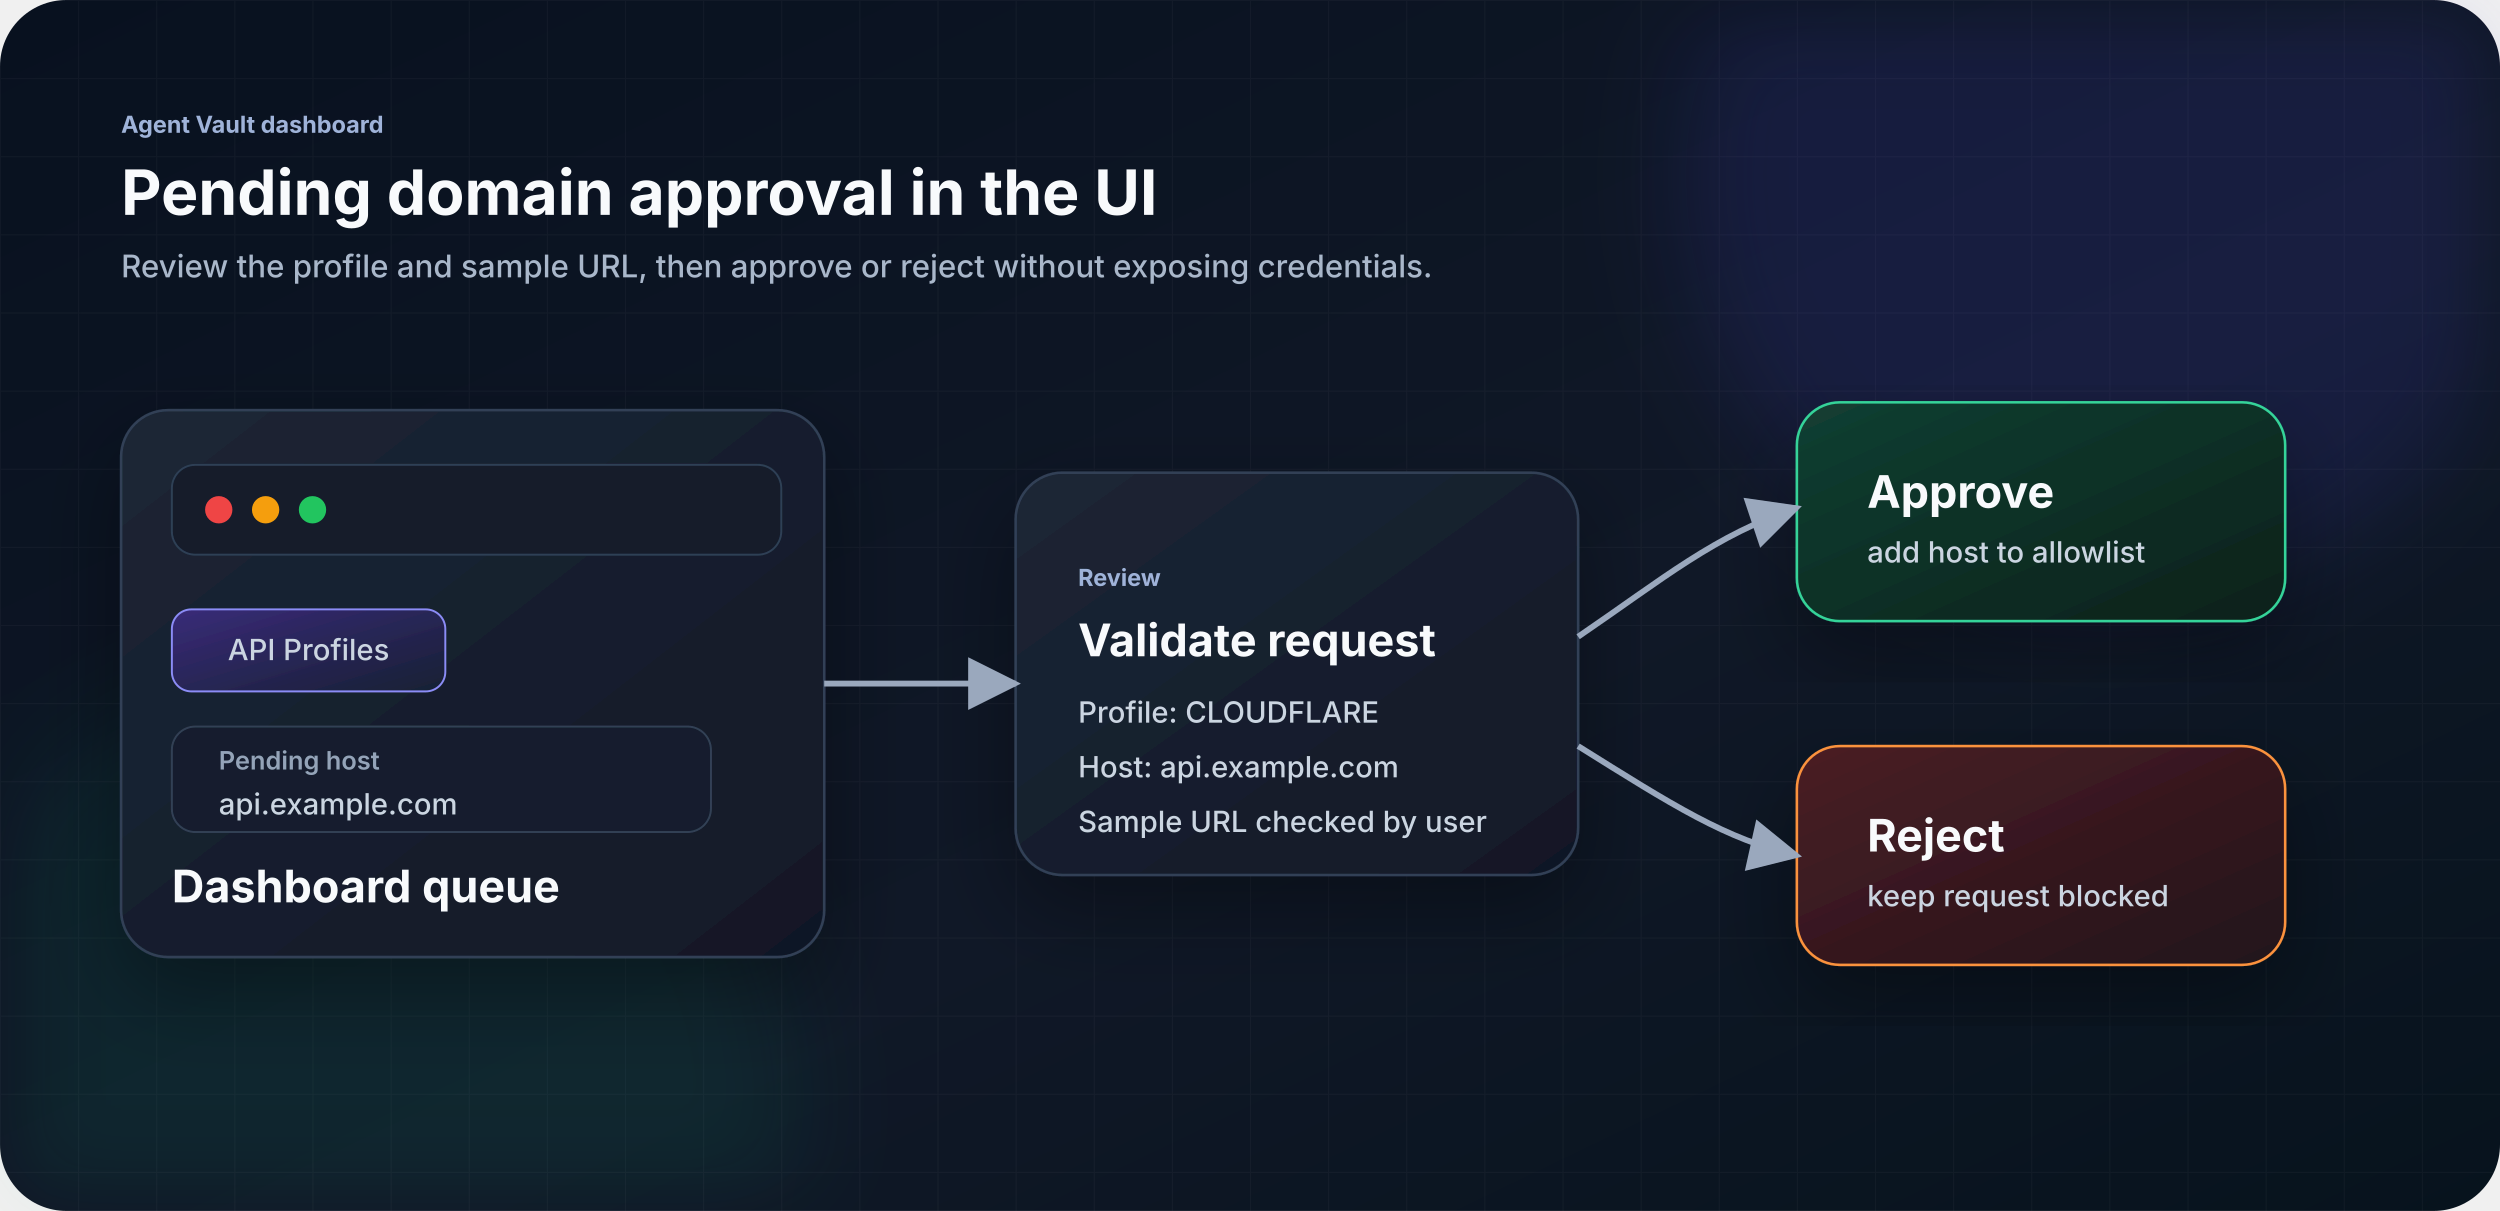
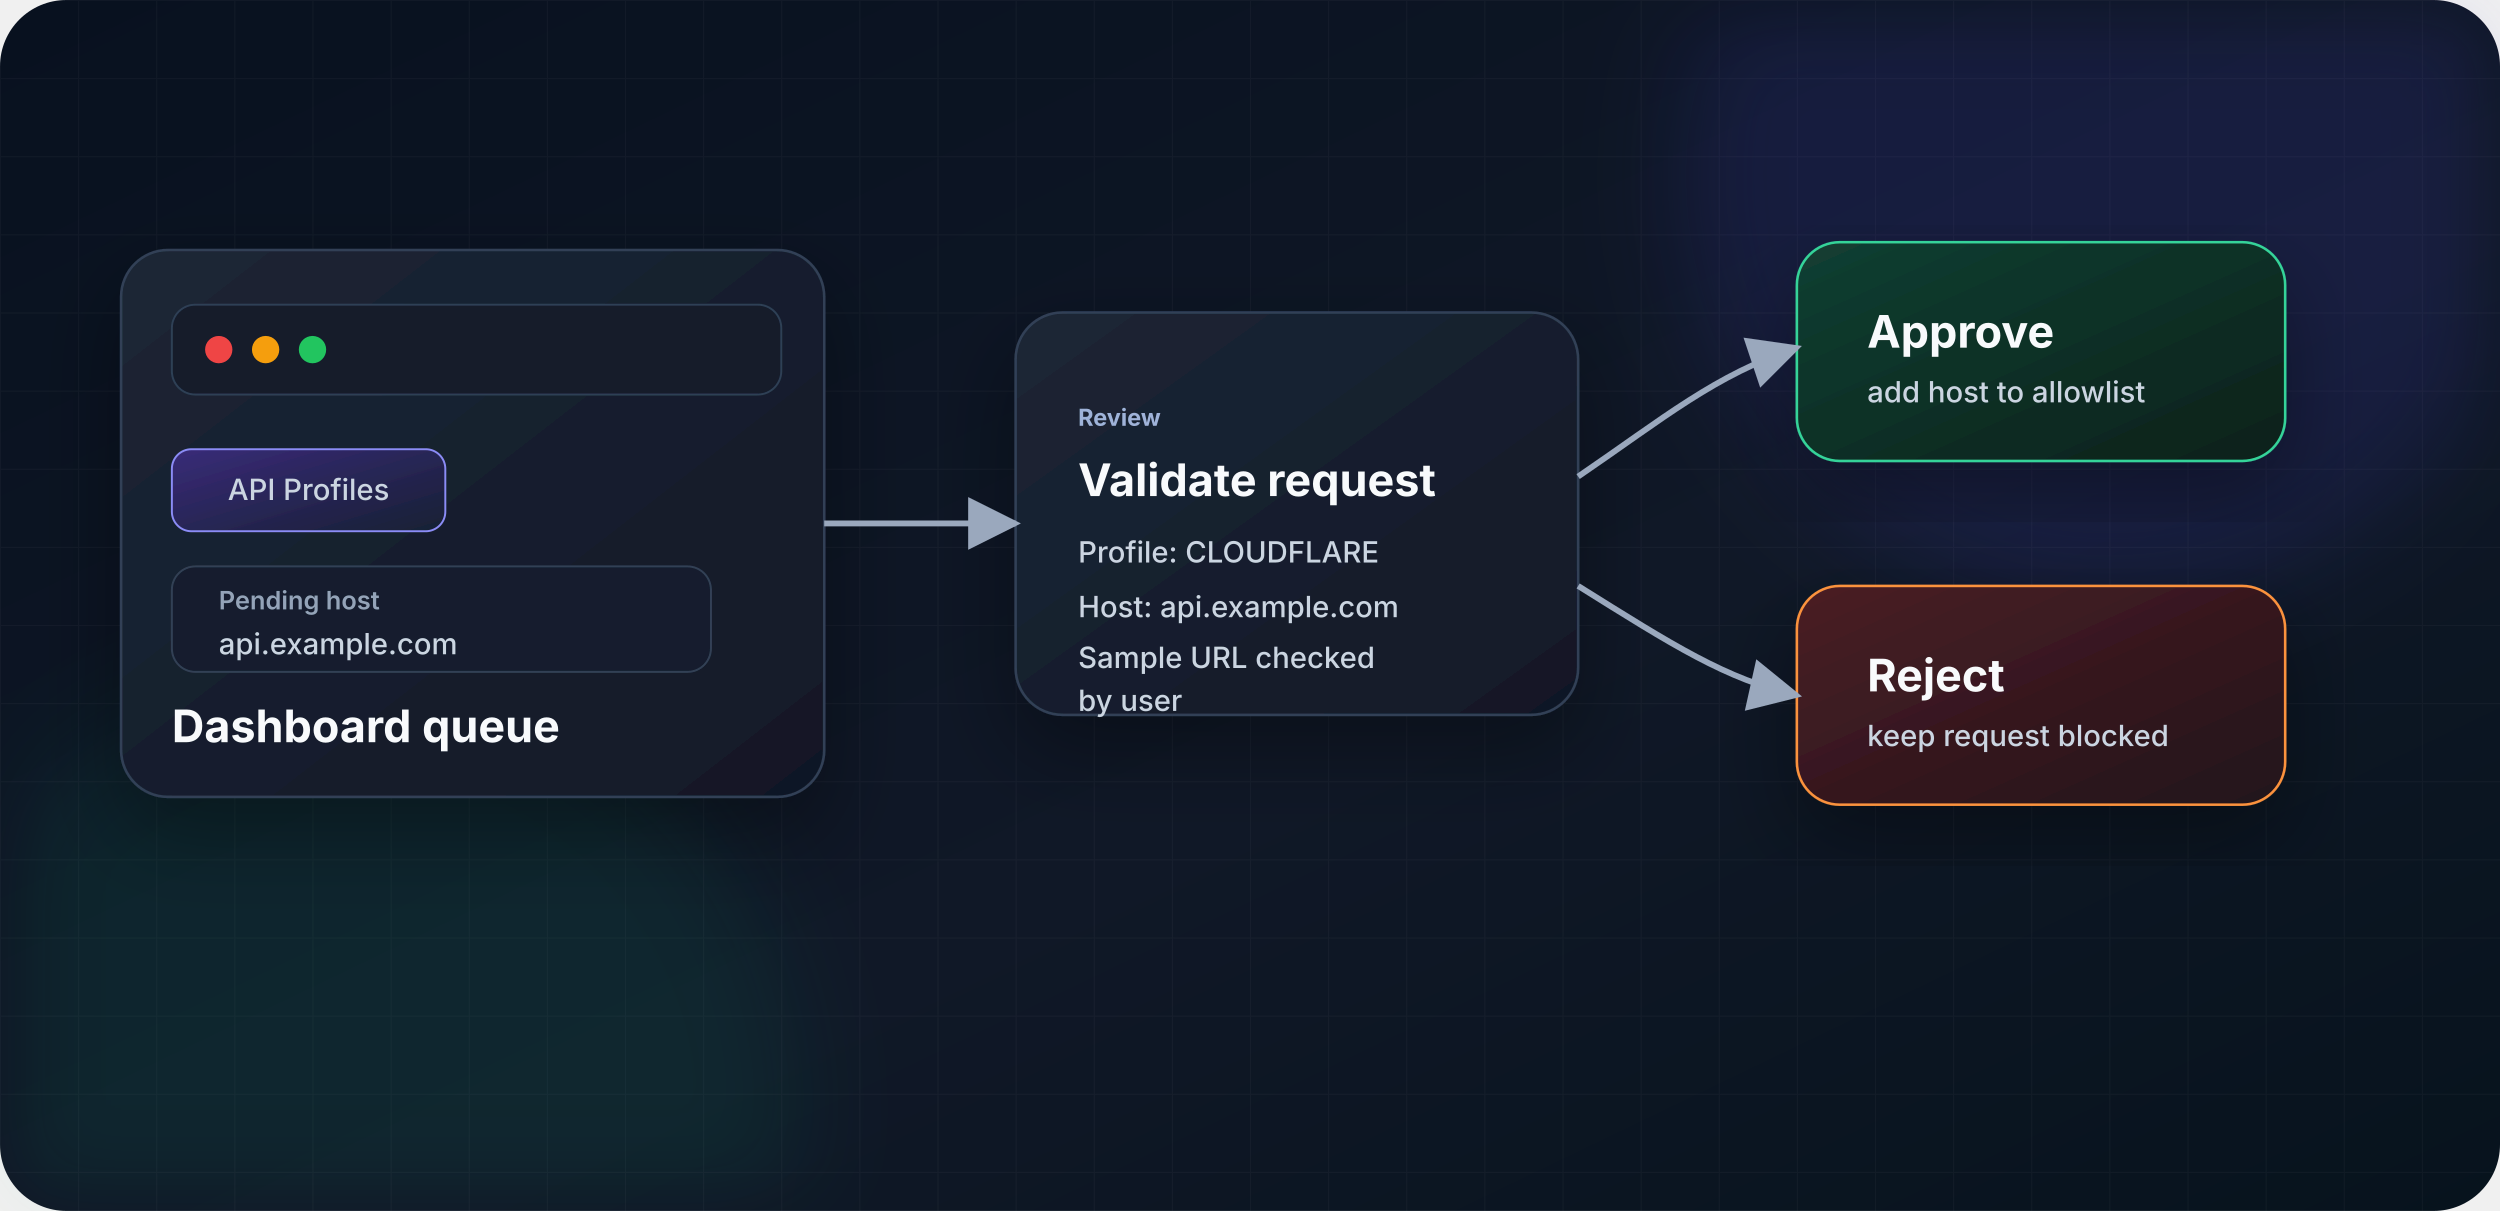
<svg xmlns="http://www.w3.org/2000/svg" width="1280" height="620" viewBox="0 0 1280 620" role="img" aria-labelledby="title desc">
  <defs>
    <linearGradient id="canvas" x1="0" y1="0" x2="1" y2="1">
      <stop offset="0" stop-color="#08111f" />
      <stop offset="0.58" stop-color="#101827" />
      <stop offset="1" stop-color="#07131d" />
    </linearGradient>
    <linearGradient id="panel" x1="0" y1="0" x2="1" y2="1">
      <stop offset="0" stop-color="#1c2635" />
      <stop offset="1" stop-color="#111827" />
    </linearGradient>
    <linearGradient id="active" x1="0" y1="0" x2="1" y2="1">
      <stop offset="0" stop-color="#392b79" />
      <stop offset="1" stop-color="#172033" />
    </linearGradient>
    <linearGradient id="green" x1="0" y1="0" x2="1" y2="1">
      <stop offset="0" stop-color="#123f32" />
      <stop offset="1" stop-color="#0b211a" />
    </linearGradient>
    <linearGradient id="red" x1="0" y1="0" x2="1" y2="1">
      <stop offset="0" stop-color="#4a1f25" />
      <stop offset="1" stop-color="#221119" />
    </linearGradient>
    <pattern id="grid" width="40" height="40" patternUnits="userSpaceOnUse">
      <path d="M 40 0 L 0 0 0 40" fill="none" stroke="#ffffff" stroke-opacity="0.035" stroke-width="1" />
    </pattern>
    <filter id="shadow" x="-18%" y="-24%" width="136%" height="152%">
      <feDropShadow dx="0" dy="18" stdDeviation="22" flood-color="#000000" flood-opacity="0.34" />
    </filter>
    <filter id="soft" x="-20%" y="-20%" width="140%" height="140%">
      <feGaussianBlur stdDeviation="26" />
    </filter>
    <marker id="arrow" viewBox="0 0 10 10" refX="9" refY="5" markerWidth="9" markerHeight="9" orient="auto">
      <path d="M 0 0 L 10 5 L 0 10 z" fill="#9aa8bd" />
    </marker>
    <style>
      .title{font:700 32px Inter,ui-sans-serif,system-ui,-apple-system,Segoe UI,sans-serif;fill:#f8fafc}
      .subtitle{font:500 16px Inter,ui-sans-serif,system-ui,-apple-system,Segoe UI,sans-serif;fill:#a9b7ca}
      .eyebrow{font:700 12px Inter,ui-sans-serif,system-ui,-apple-system,Segoe UI,sans-serif;fill:#9fb3d9;text-transform:uppercase}
      .heading{font:700 23px Inter,ui-sans-serif,system-ui,-apple-system,Segoe UI,sans-serif;fill:#f8fafc}
      .copy{font:500 15px Inter,ui-sans-serif,system-ui,-apple-system,Segoe UI,sans-serif;fill:#cbd5e1}
      .muted{font:600 13px Inter,ui-sans-serif,system-ui,-apple-system,Segoe UI,sans-serif;fill:#94a3b8}
      .line{stroke:#9aa8bd;stroke-width:3;fill:none;marker-end:url(#arrow)}
    </style>
  </defs>
  <rect width="1280" height="620" rx="34" fill="url(#canvas)" />
  <rect width="1280" height="620" rx="34" fill="url(#grid)" />
  <circle cx="1080" cy="90" r="220" fill="#4f46e5" opacity="0.13" filter="url(#soft)" />
  <circle cx="180" cy="570" r="230" fill="#10b981" opacity="0.09" filter="url(#soft)" />
-   <text class="eyebrow" x="62" y="68">Agent Vault dashboard</text>
-   <text class="title" x="62" y="110">Pending domain approval in the UI</text>
-   <text class="subtitle" x="62" y="142">Review the profile and sample URL, then approve or reject without exposing credentials.</text>
-   <g filter="url(#shadow)">
-     <rect x="62" y="210" width="360" height="280" rx="24" fill="url(#panel)" stroke="#314157" stroke-width="1.3" />
-     <rect x="88" y="238" width="312" height="46" rx="12" fill="#121b2b" stroke="#2f3f55" />
-     <circle cx="112" cy="261" r="7" fill="#ef4444" />
-     <circle cx="136" cy="261" r="7" fill="#f59e0b" />
-     <circle cx="160" cy="261" r="7" fill="#22c55e" />
-     <rect x="88" y="312" width="140" height="42" rx="10" fill="url(#active)" stroke="#8b8cf6" />
-     <text class="copy" x="158" y="338" text-anchor="middle">API Profiles</text>
-     <rect x="88" y="372" width="276" height="54" rx="12" fill="#131d2d" stroke="#334155" />
-     <text class="muted" x="112" y="394">Pending host</text>
-     <text class="copy" x="112" y="417">api.example.com</text>
-     <text class="heading" x="88" y="462">Dashboard queue</text>
+   <g transform="translate(0,-82)">
+     <g filter="url(#shadow)">
+       <rect x="62" y="210" width="360" height="280" rx="24" fill="url(#panel)" stroke="#314157" stroke-width="1.3" />
+       <rect x="88" y="238" width="312" height="46" rx="12" fill="#121b2b" stroke="#2f3f55" />
+       <circle cx="112" cy="261" r="7" fill="#ef4444" />
+       <circle cx="136" cy="261" r="7" fill="#f59e0b" />
+       <circle cx="160" cy="261" r="7" fill="#22c55e" />
+       <rect x="88" y="312" width="140" height="42" rx="10" fill="url(#active)" stroke="#8b8cf6" />
+       <text class="copy" x="158" y="338" text-anchor="middle">API Profiles</text>
+       <rect x="88" y="372" width="276" height="54" rx="12" fill="#131d2d" stroke="#334155" />
+       <text class="muted" x="112" y="394">Pending host</text>
+       <text class="copy" x="112" y="417">api.example.com</text>
+       <text class="heading" x="88" y="462">Dashboard queue</text>
+     </g>
+     <g filter="url(#shadow)">
+       <rect x="520" y="242" width="288" height="206" rx="24" fill="url(#panel)" stroke="#314157" stroke-width="1.3" />
+       <text class="eyebrow" x="552" y="300">Review</text>
+       <text class="heading" x="552" y="336">Validate request</text>
+       <text class="copy" x="552" y="370">Profile: CLOUDFLARE</text>
+       <text class="copy" x="552" y="398">Host: api.example.com</text>
+       <text class="copy" x="552" y="424">Sample URL checked</text>
+       <text class="copy" x="552" y="446">by user</text>
+     </g>
+     <g filter="url(#shadow)">
+       <rect x="920" y="206" width="250" height="112" rx="22" fill="url(#green)" stroke="#34d399" stroke-width="1.3" />
+       <text class="heading" x="956" y="260">Approve</text>
+       <text class="copy" x="956" y="288">add host to allowlist</text>
+     </g>
+     <g filter="url(#shadow)">
+       <rect x="920" y="382" width="250" height="112" rx="22" fill="url(#red)" stroke="#fb923c" stroke-width="1.3" />
+       <text class="heading" x="956" y="436">Reject</text>
+       <text class="copy" x="956" y="464">keep request blocked</text>
+     </g>
+     <path class="line" d="M422 350 L520 350" />
+     <path class="line" d="M808 326 C852 296 878 274 920 260" />
+     <path class="line" d="M808 382 C856 412 884 430 920 438" />
  </g>
-   <g filter="url(#shadow)">
-     <rect x="520" y="242" width="288" height="206" rx="24" fill="url(#panel)" stroke="#314157" stroke-width="1.3" />
-     <text class="eyebrow" x="552" y="300">Review</text>
-     <text class="heading" x="552" y="336">Validate request</text>
-     <text class="copy" x="552" y="370">Profile: CLOUDFLARE</text>
-     <text class="copy" x="552" y="398">Host: api.example.com</text>
-     <text class="copy" x="552" y="426">Sample URL checked by user</text>
-   </g>
-   <g filter="url(#shadow)">
-     <rect x="920" y="206" width="250" height="112" rx="22" fill="url(#green)" stroke="#34d399" stroke-width="1.3" />
-     <text class="heading" x="956" y="260">Approve</text>
-     <text class="copy" x="956" y="288">add host to allowlist</text>
-   </g>
-   <g filter="url(#shadow)">
-     <rect x="920" y="382" width="250" height="112" rx="22" fill="url(#red)" stroke="#fb923c" stroke-width="1.3" />
-     <text class="heading" x="956" y="436">Reject</text>
-     <text class="copy" x="956" y="464">keep request blocked</text>
-   </g>
-   <path class="line" d="M422 350 L520 350" />
-   <path class="line" d="M808 326 C852 296 878 274 920 260" />
-   <path class="line" d="M808 382 C856 412 884 430 920 438" />
</svg>
